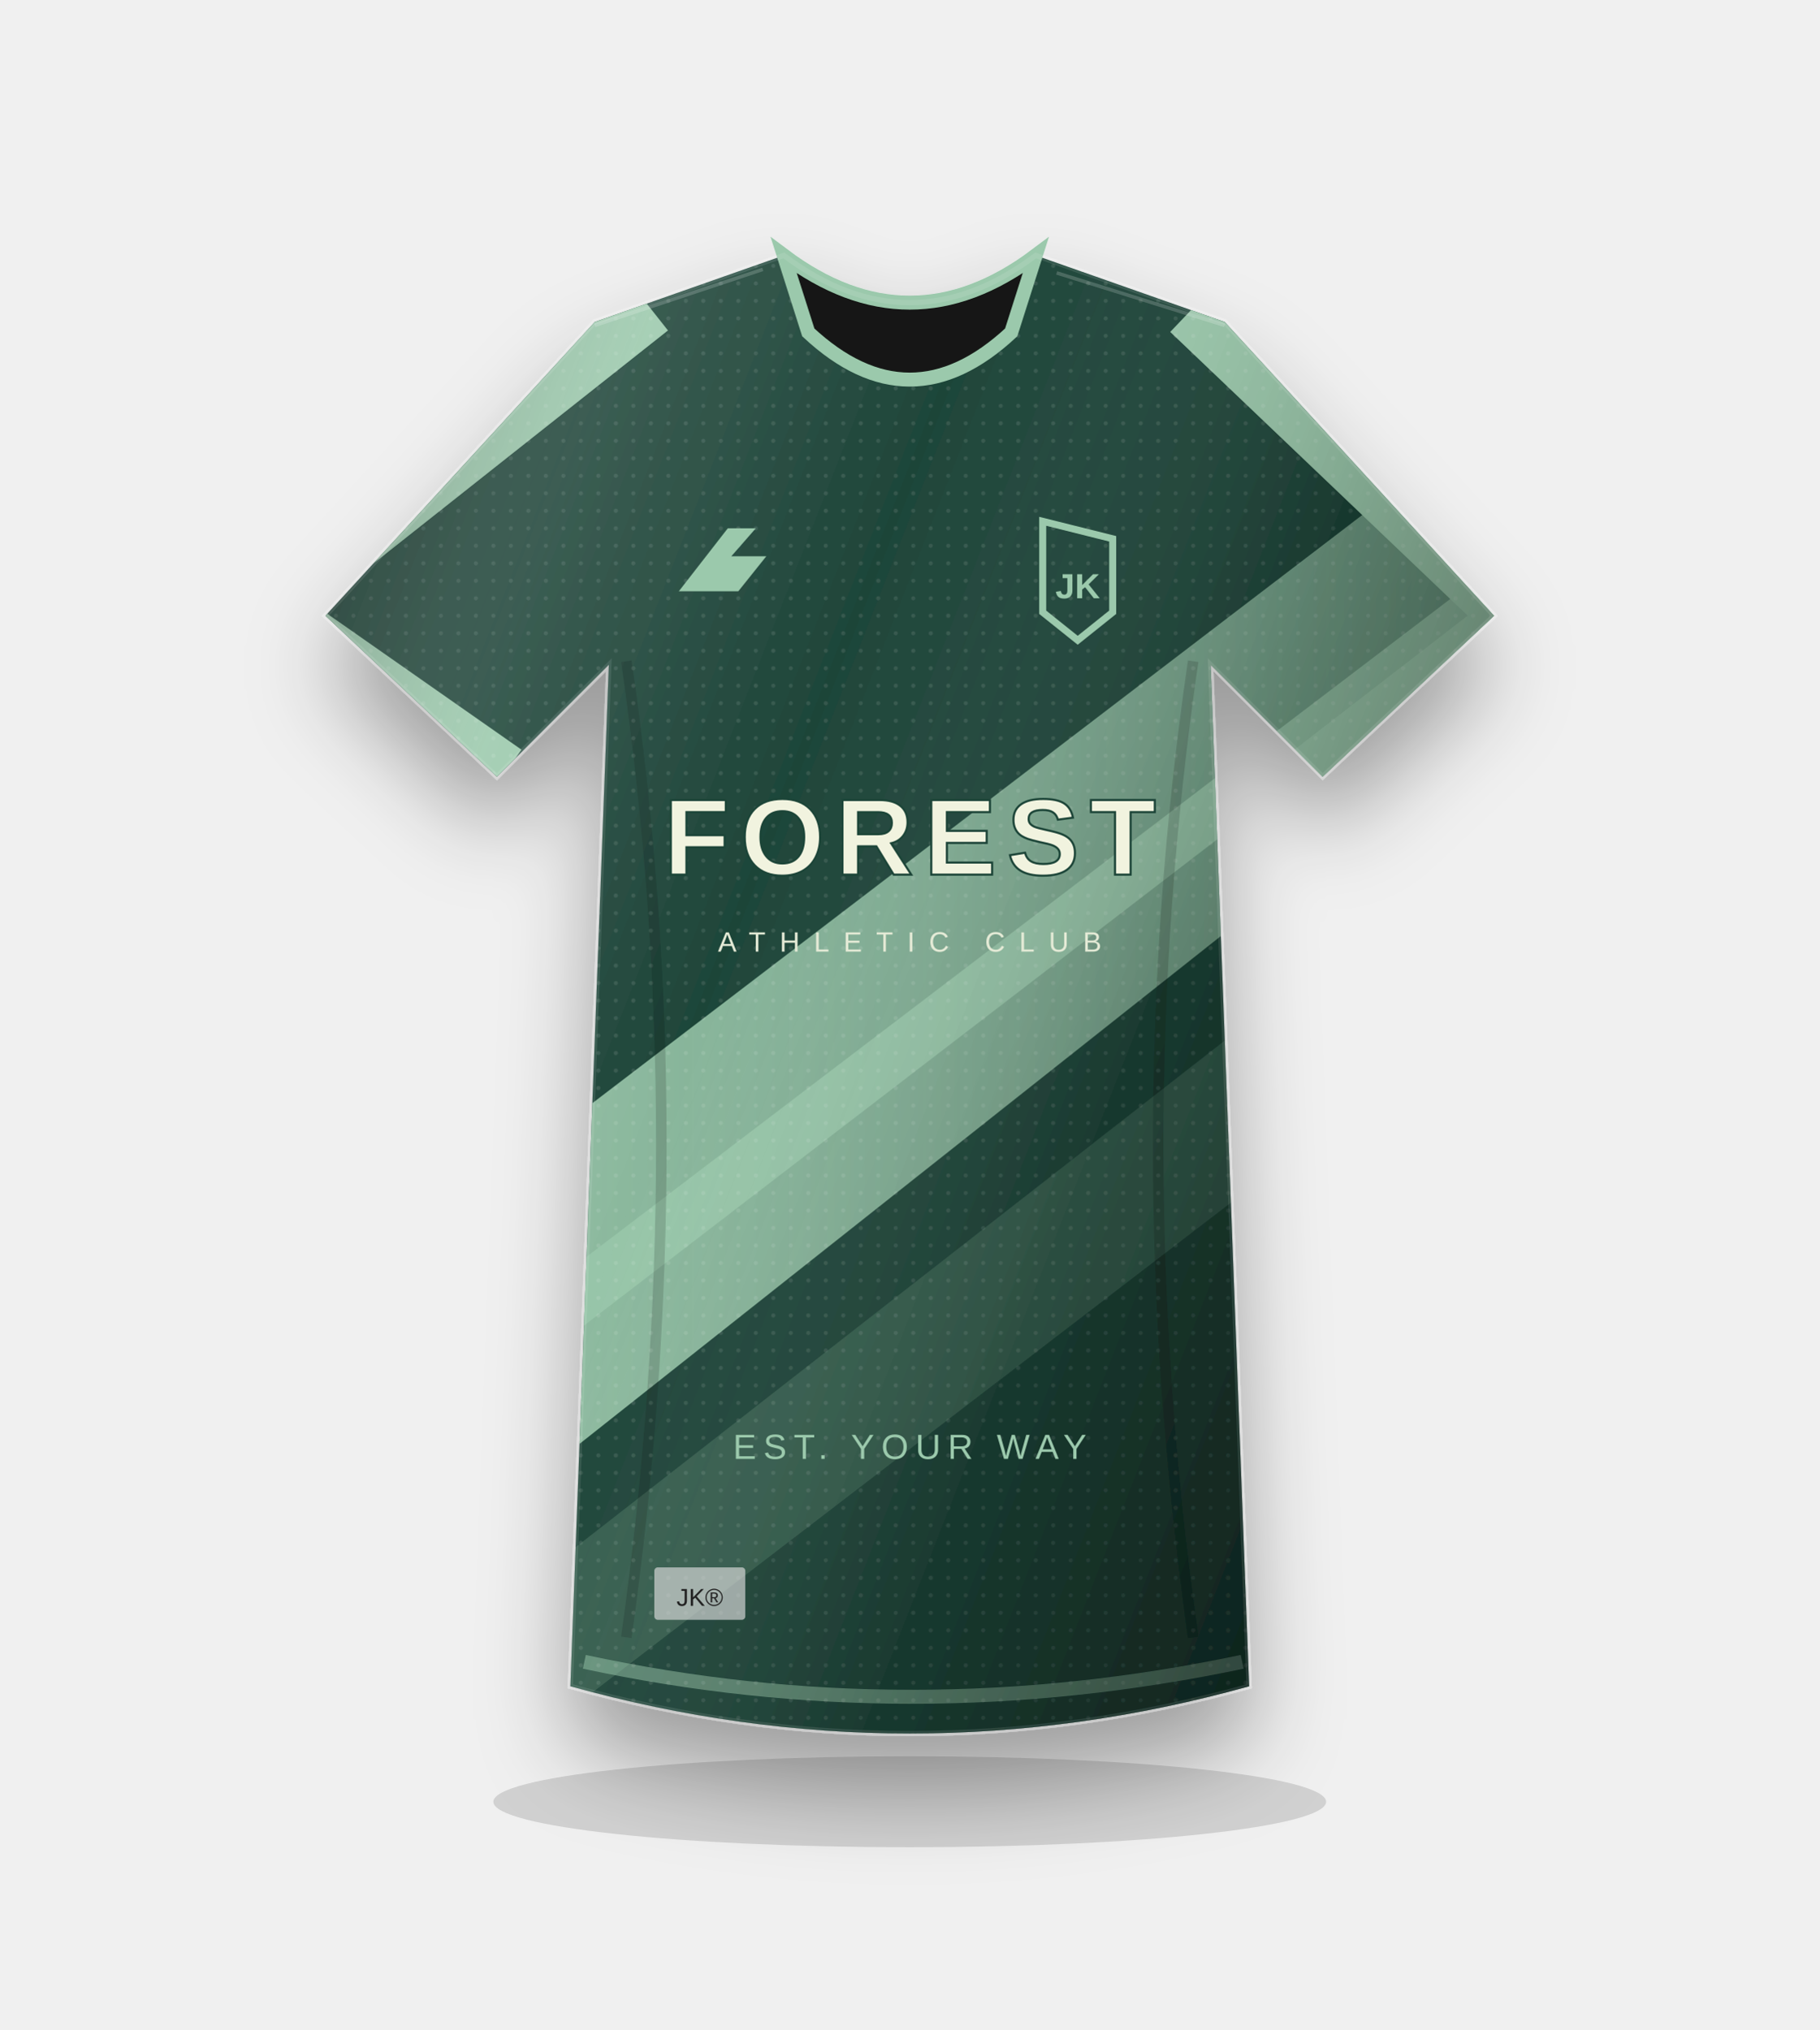
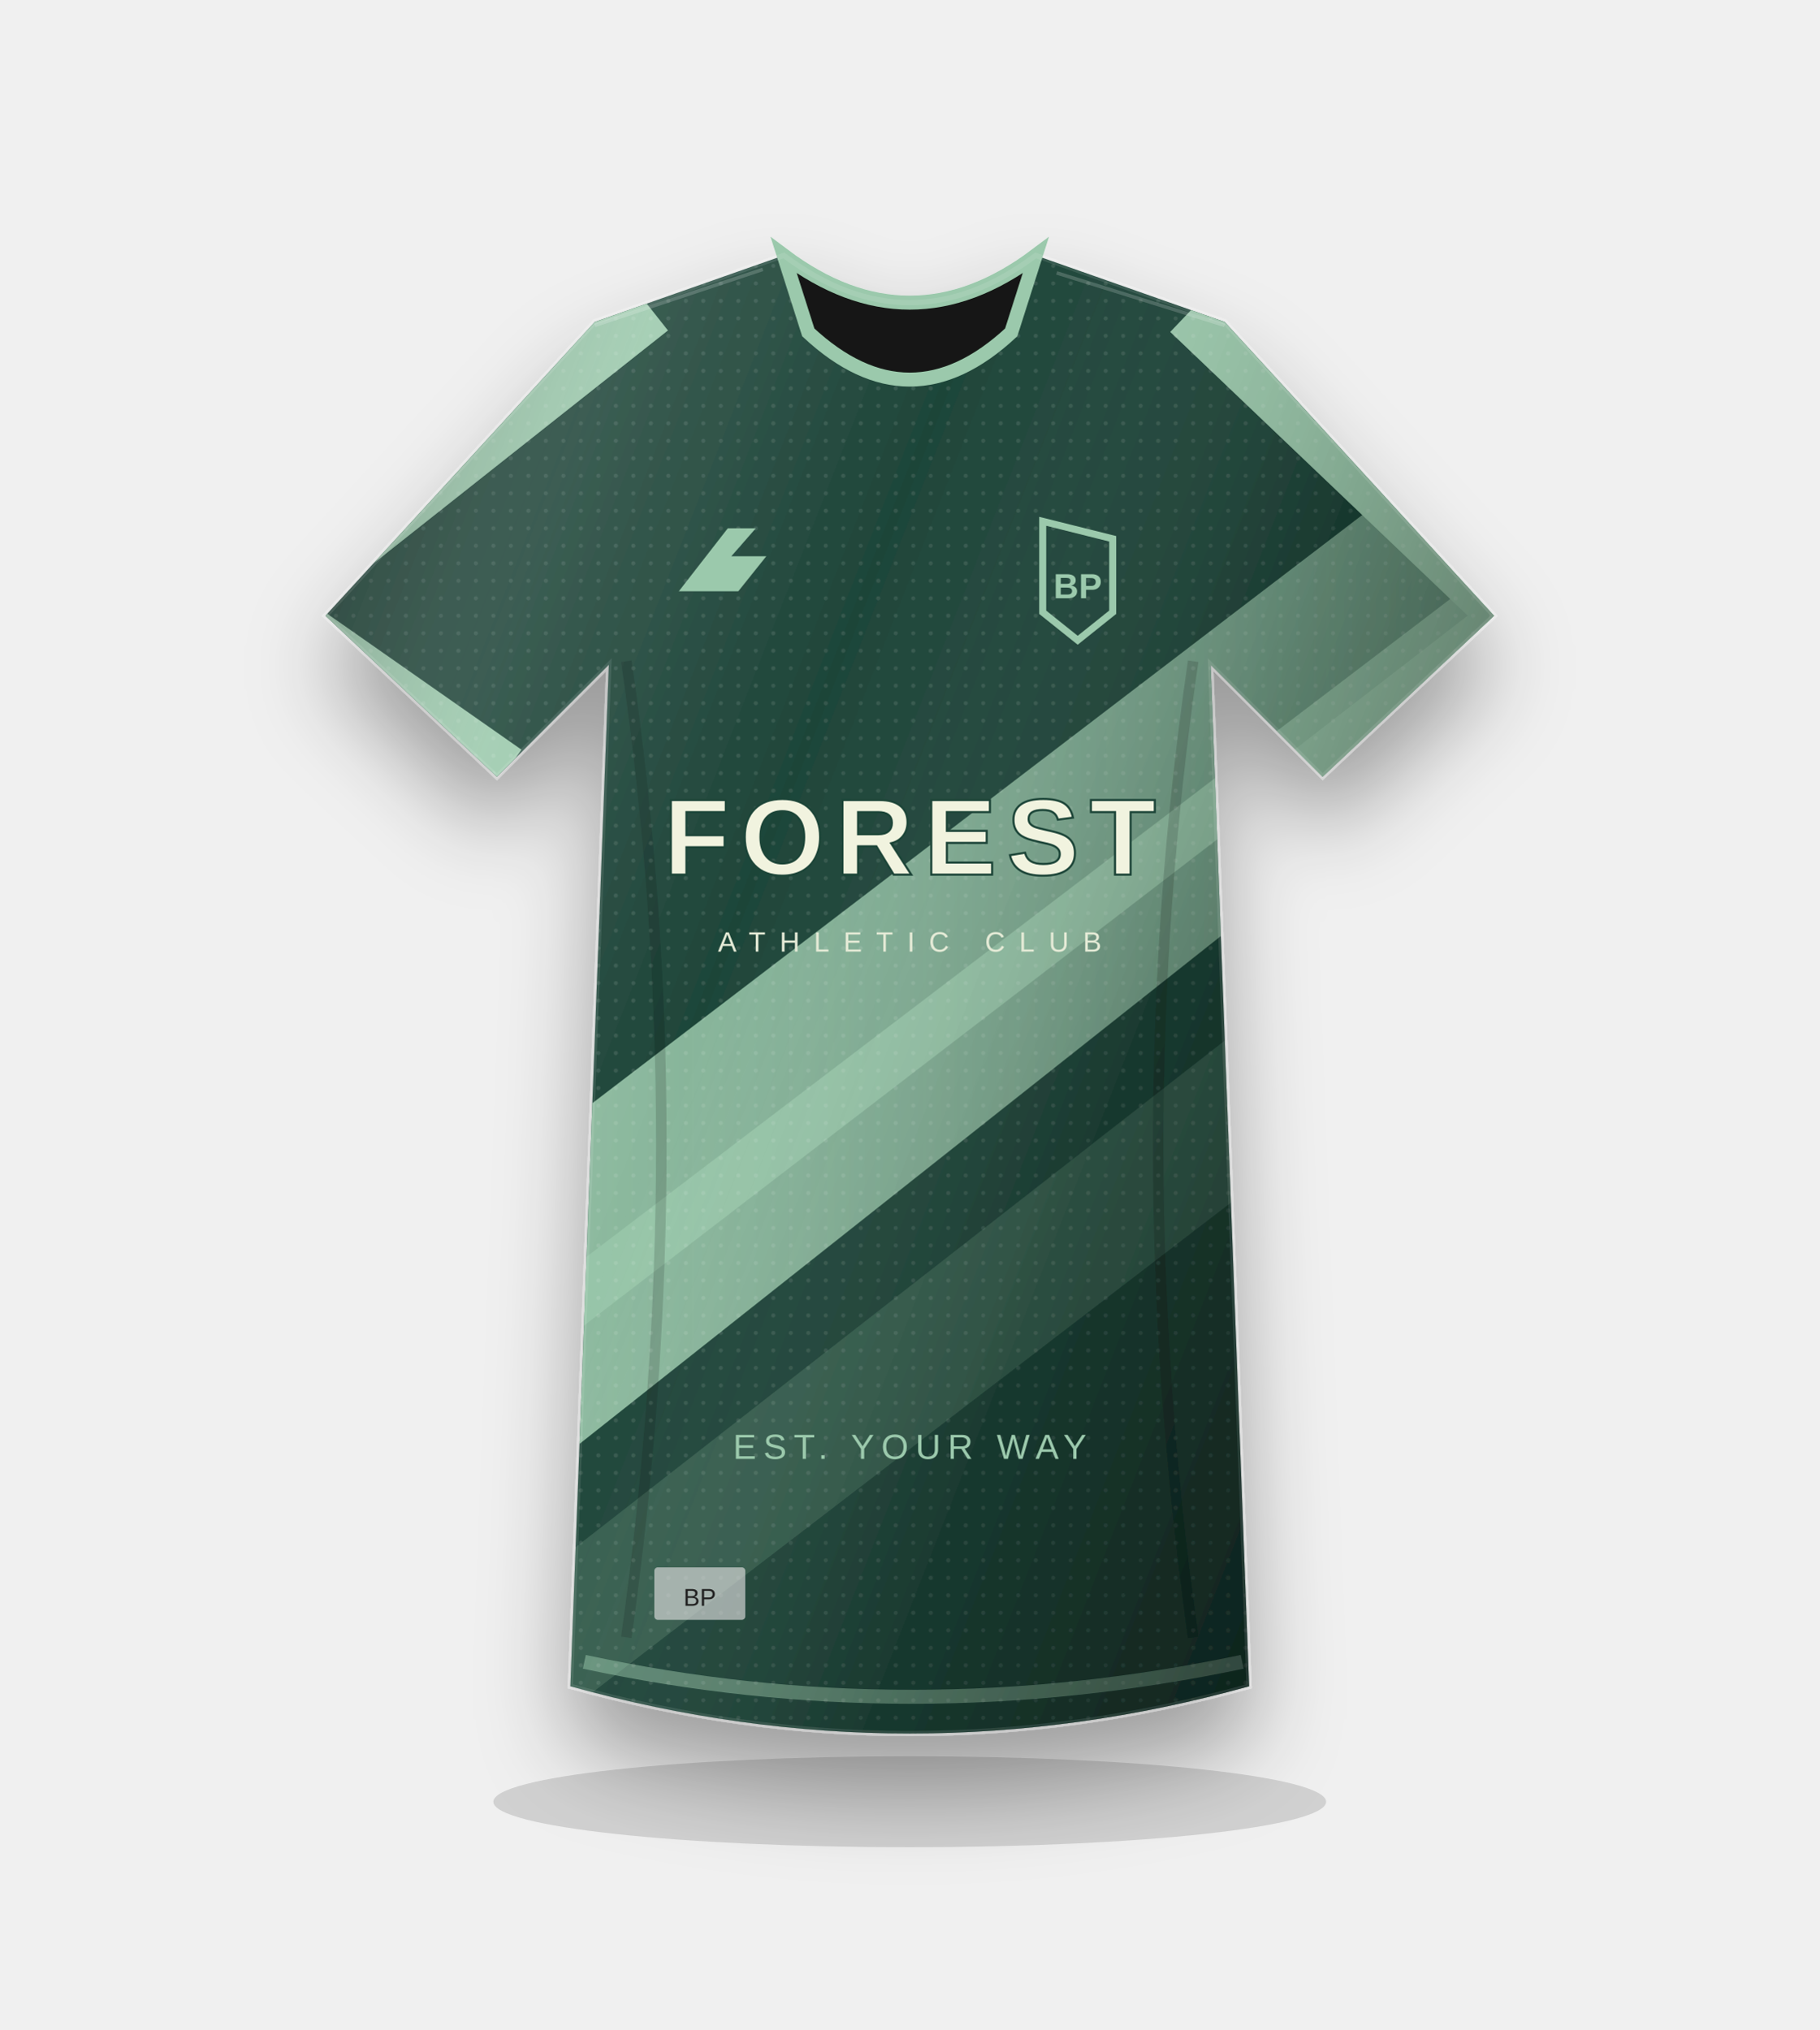
<svg xmlns="http://www.w3.org/2000/svg" width="520" height="580" viewBox="0 0 520 580">
  <defs>
    <linearGradient id="fabric" x1="0" y1="0" x2="1" y2=".5">
      <stop stop-color="#000" stop-opacity=".4" />
      <stop offset=".24" stop-color="#fff" stop-opacity=".12" />
      <stop offset=".46" stop-color="#fff" stop-opacity="0" />
      <stop offset=".77" stop-color="#000" stop-opacity=".17" />
      <stop offset="1" stop-color="#000" stop-opacity=".45" />
    </linearGradient>
    <linearGradient id="stripe">
      <stop stop-color="#9bc9ac" />
      <stop offset="1" stop-color="#9bc9ac" stop-opacity=".55" />
    </linearGradient>
    <pattern id="mesh" width="5" height="5" patternUnits="userSpaceOnUse">
      <circle cx="1" cy="1" r=".6" fill="#fff" opacity=".1" />
    </pattern>
    <clipPath id="shirt">
      <path d="M170 92 L224 73 Q260 100 296 73 L350 92 L427 176 L378 222 L346 190 L357 482 Q260 509 163 482 L174 190 L142 222 L93 176 Z" />
    </clipPath>
    <filter id="shadow">
      <feDropShadow dx="0" dy="15" stdDeviation="13" flood-opacity=".35" />
    </filter>
  </defs>
  <ellipse cx="260" cy="515" rx="119" ry="13" fill="#000" opacity=".13" />
  <g filter="url(#shadow)">
    <path d="M170 92 L224 73 Q260 100 296 73 L350 92 L427 176 L378 222 L346 190 L357 482 Q260 509 163 482 L174 190 L142 222 L93 176 Z" fill="#1e4539" />
    <g clip-path="url(#shirt)">
      <path d="M65 395 L421 123 L462 178 L116 452 Z" fill="url(#stripe)" />
      <path d="M55 445 L441 151 L448 163 L60 461 Z" fill="#9bc9ac" opacity=".75" />
      <path d="M111 484 L439 228 L461 260 L139 507 Z" fill="#9bc9ac" opacity=".19" />
      <path d="M70 178 L185 87 M341 88 L449 191" stroke="#9bc9ac" stroke-width="19" />
      <path d="M85 178 L145 220 M374 220 L436 172" stroke="#9bc9ac" stroke-width="14" />
      <path d="M167 475 Q260 495 355 475" fill="none" stroke="#9bc9ac" stroke-width="4" opacity=".5" />
      <path d="M179 189 Q199 326 179 468 M341 189 Q321 326 341 468" fill="none" stroke="#000" stroke-width="3" opacity=".15" />
      <path d="M170 92 L224 73 Q260 100 296 73 L350 92 L427 176 L378 222 L346 190 L357 482 Q260 509 163 482 L174 190 L142 222 L93 176 Z" fill="url(#mesh)" />
      <path d="M170 92 L224 73 Q260 100 296 73 L350 92 L427 176 L378 222 L346 190 L357 482 Q260 509 163 482 L174 190 L142 222 L93 176 Z" fill="url(#fabric)" />
    </g>
    <path d="M224 73 Q260 100 296 73 L289 95 Q260 122 231 95 Z" fill="#121914" stroke="#9bc9ac" stroke-width="4" />
    <path d="M170 93 L218 77 M302 78 L350 93" stroke="#fff" stroke-opacity=".18" fill="none" />
    <path d="M170 92 L224 73 Q260 100 296 73 L350 92 L427 176 L378 222 L346 190 L357 482 Q260 509 163 482 L174 190 L142 222 L93 176 Z" fill="none" stroke="#fff" stroke-opacity=".1" stroke-width="1.5" />
    <path d="M208 151 l-14 18 h17 l8 -10 h-10 l7 -8z" fill="#9bc9ac" />
    <path d="M298 149 l20 5 v21 l-10 8 -10 -8z" fill="none" stroke="#9bc9ac" stroke-width="2" />
-     <text x="308" y="171" text-anchor="middle" font-family="Arial,sans-serif" font-size="10" font-weight="900" fill="#9bc9ac">JK</text>
+     <text x="308" y="171" text-anchor="middle" font-family="Arial,sans-serif" font-size="10" font-weight="900" fill="#9bc9ac">BP</text>
    <text x="260" y="250" text-anchor="middle" font-family="Arial,sans-serif" font-size="31" letter-spacing="3" font-weight="900" fill="#f1f3df" stroke="#1e4539" stroke-width=".6">FOREST</text>
    <text x="260" y="272" text-anchor="middle" font-family="Arial,sans-serif" font-size="8" letter-spacing="4" fill="#e4ead6">ATHLETIC CLUB</text>
    <text x="260" y="417" text-anchor="middle" font-family="Arial,sans-serif" font-size="10" letter-spacing="2" fill="#9bc9ac">EST. YOUR WAY</text>
    <rect x="187" y="448" width="26" height="15" rx="1" fill="#ddd" opacity=".65" />
-     <text x="200" y="459" text-anchor="middle" font-family="Arial,sans-serif" font-size="7" fill="#222">JK®</text>
+     <text x="200" y="459" text-anchor="middle" font-family="Arial,sans-serif" font-size="7" fill="#222">BP</text>
  </g>
</svg>
